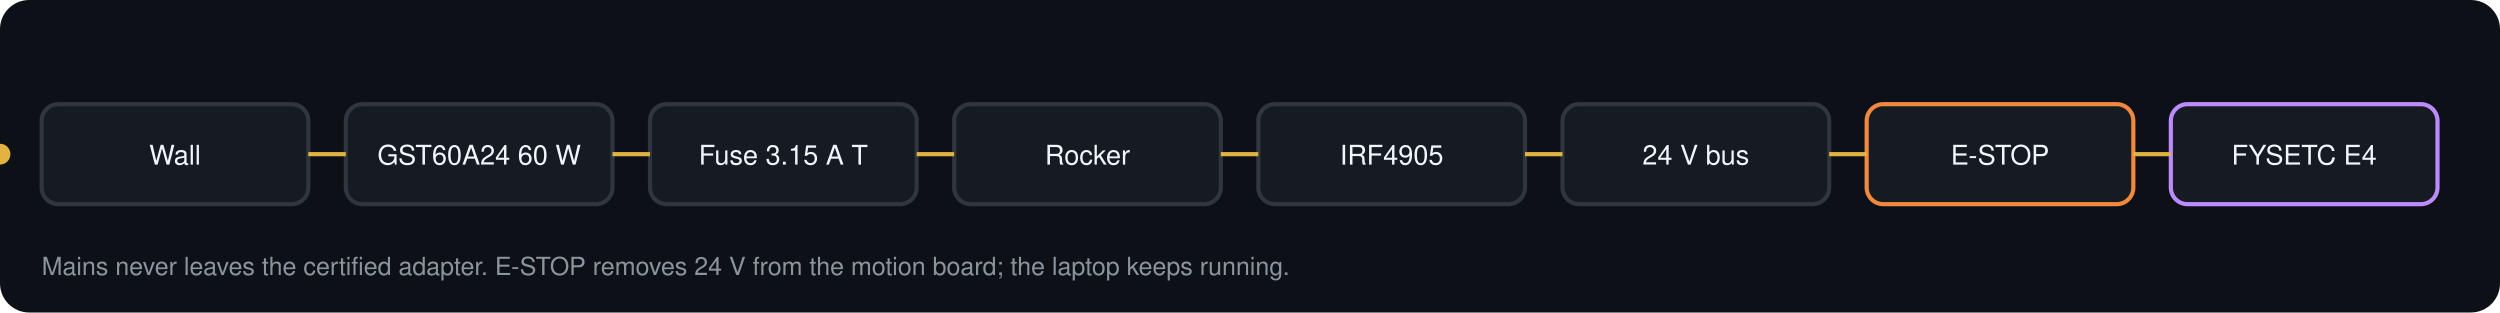
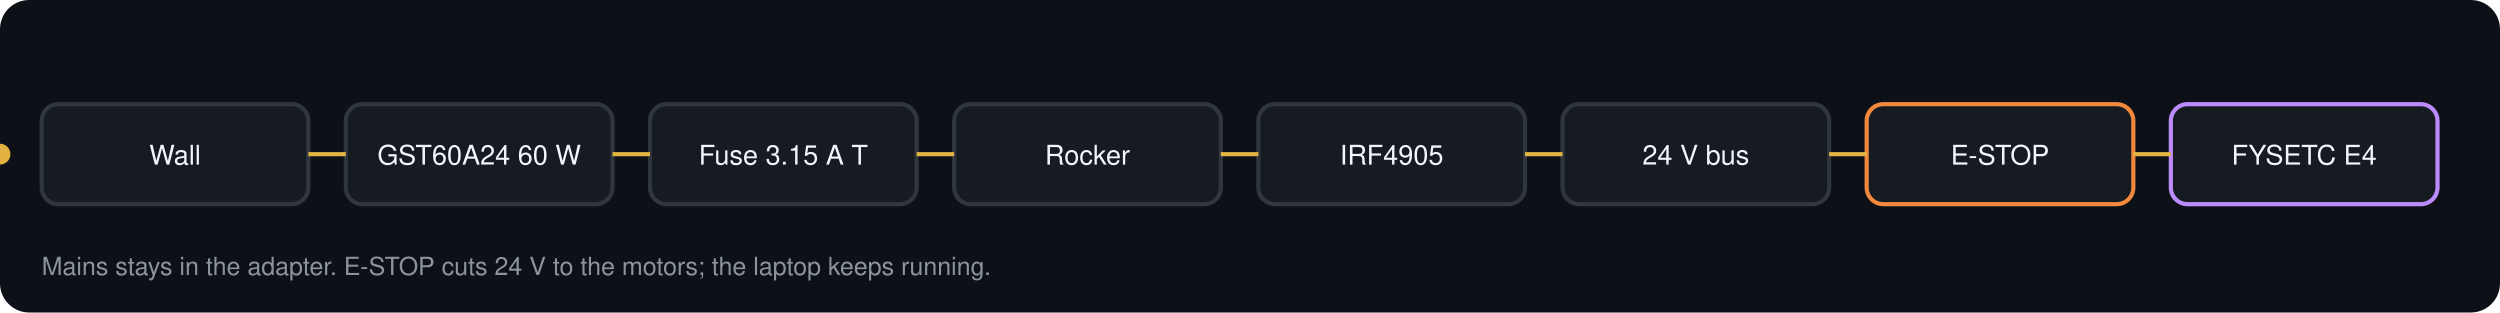
<svg xmlns="http://www.w3.org/2000/svg" viewBox="0 0 1200 150" font-family="Segoe UI,Helvetica,Arial,sans-serif">
  <style>.t{fill:#f0f6fc} .m{fill:#8b949e} .b{font-weight:600} </style>
  <rect width="1200" height="150" rx="14" fill="#0d1117" />
  <rect x="20" y="50" width="128" height="48" rx="8" fill="#161b22" stroke="#30363d" stroke-width="2" />
  <text x="84.0" y="79" class="t" font-size="13" text-anchor="middle">Wall</text>
  <rect x="166" y="50" width="128" height="48" rx="8" fill="#161b22" stroke="#30363d" stroke-width="2" />
  <text x="230.0" y="79" class="t" font-size="13" text-anchor="middle">GST60A24 60 W</text>
  <line x1="148" y1="74" x2="166" y2="74" stroke="#e3b341" stroke-width="2" />
  <rect x="312" y="50" width="128" height="48" rx="8" fill="#161b22" stroke="#30363d" stroke-width="2" />
  <text x="376.0" y="79" class="t" font-size="13" text-anchor="middle">Fuse 3.15 A T</text>
  <line x1="294" y1="74" x2="312" y2="74" stroke="#e3b341" stroke-width="2" />
  <rect x="458" y="50" width="128" height="48" rx="8" fill="#161b22" stroke="#30363d" stroke-width="2" />
  <text x="522.0" y="79" class="t" font-size="13" text-anchor="middle">Rocker</text>
  <line x1="440" y1="74" x2="458" y2="74" stroke="#e3b341" stroke-width="2" />
  <rect x="604" y="50" width="128" height="48" rx="8" fill="#161b22" stroke="#30363d" stroke-width="2" />
  <text x="668.0" y="79" class="t" font-size="13" text-anchor="middle">IRF4905</text>
  <line x1="586" y1="74" x2="604" y2="74" stroke="#e3b341" stroke-width="2" />
  <rect x="750" y="50" width="128" height="48" rx="8" fill="#161b22" stroke="#30363d" stroke-width="2" />
  <text x="814.0" y="79" class="t" font-size="13" text-anchor="middle">24 V bus</text>
  <line x1="732" y1="74" x2="750" y2="74" stroke="#e3b341" stroke-width="2" />
  <rect x="896" y="50" width="128" height="48" rx="8" fill="#161b22" stroke="#f0883e" stroke-width="2" />
  <text x="960.0" y="79" class="t" font-size="13" text-anchor="middle">E-STOP</text>
  <line x1="878" y1="74" x2="896" y2="74" stroke="#e3b341" stroke-width="2" />
  <rect x="1042" y="50" width="128" height="48" rx="8" fill="#161b22" stroke="#bc8cff" stroke-width="2" />
  <text x="1106.0" y="79" class="t" font-size="13" text-anchor="middle">FYSETC E4</text>
  <line x1="1024" y1="74" x2="1042" y2="74" stroke="#e3b341" stroke-width="2" />
  <circle cy="74" r="5" fill="#e3b341">
    <animate attributeName="cx" from="20" to="1170" dur="3s" repeatCount="indefinite" />
  </circle>
-   <text x="20" y="132" class="m" font-size="12">Mains never leaves the certified adapter. E-STOP removes 24 V from the motion board; the laptop keeps running.</text>
+   <text x="20" y="132" class="m" font-size="12">Mains stays in the adapter. E-STOP cuts 24 V to the motors; the laptop keeps running.</text>
</svg>
